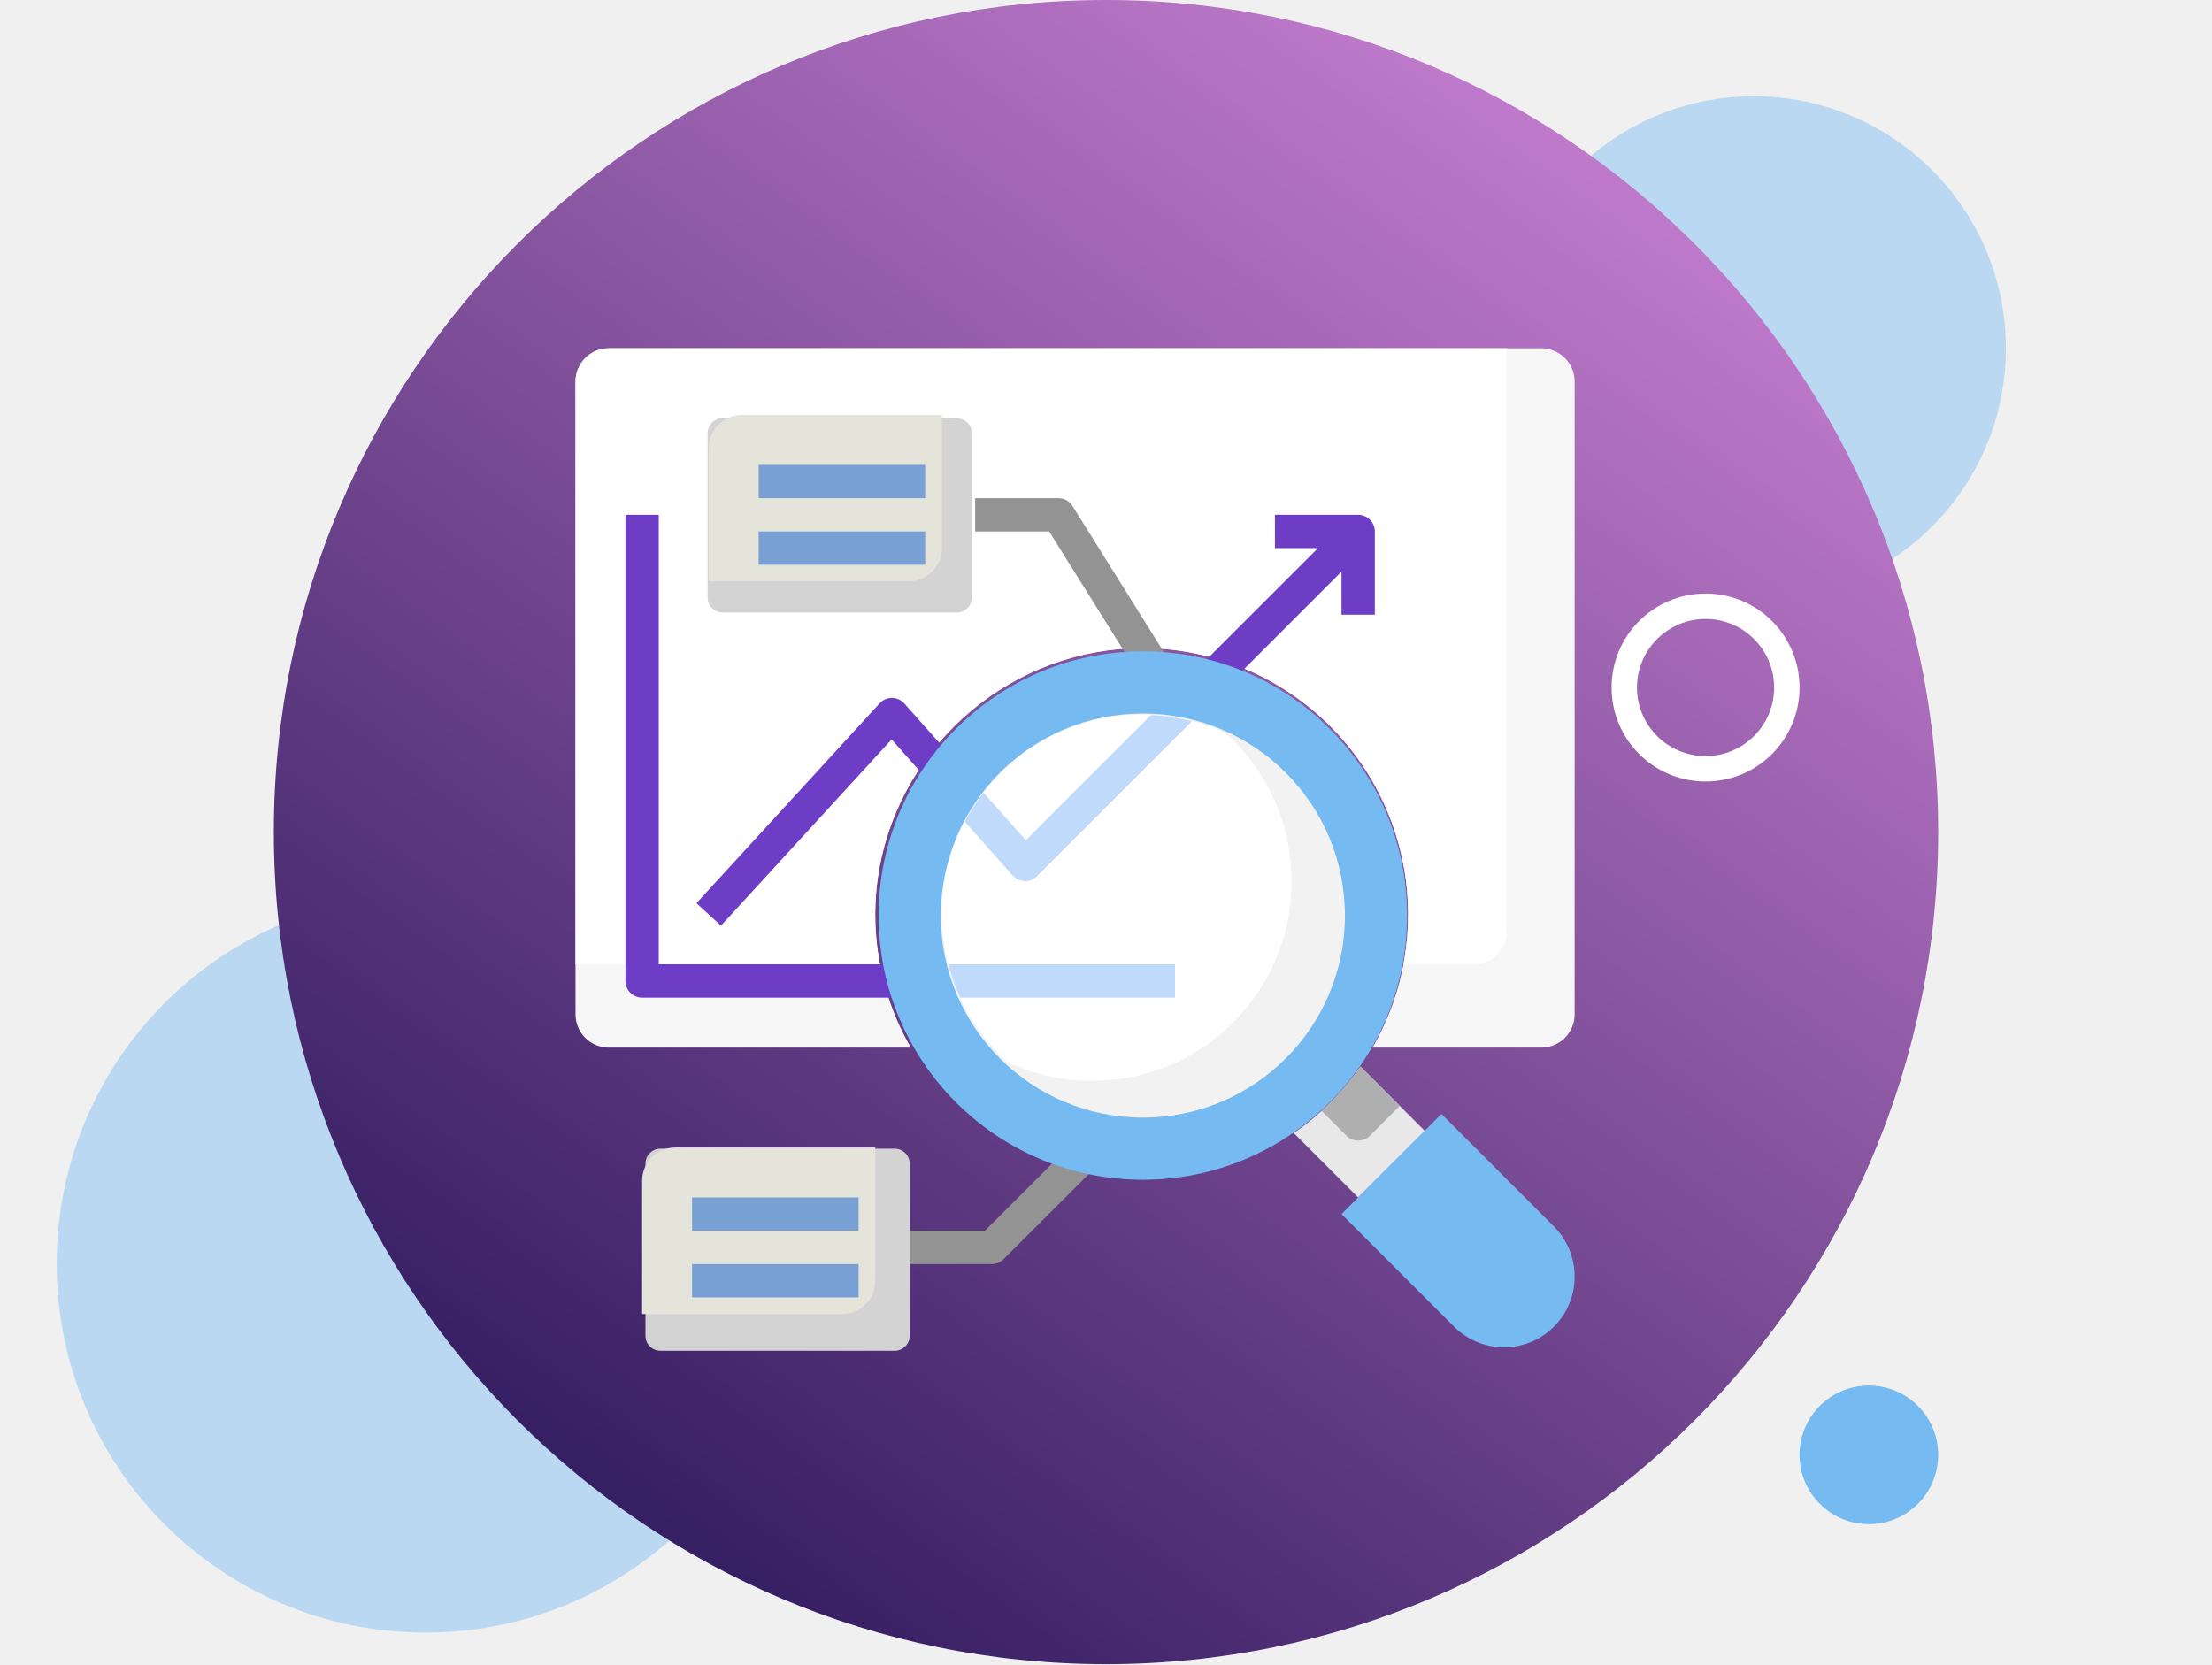
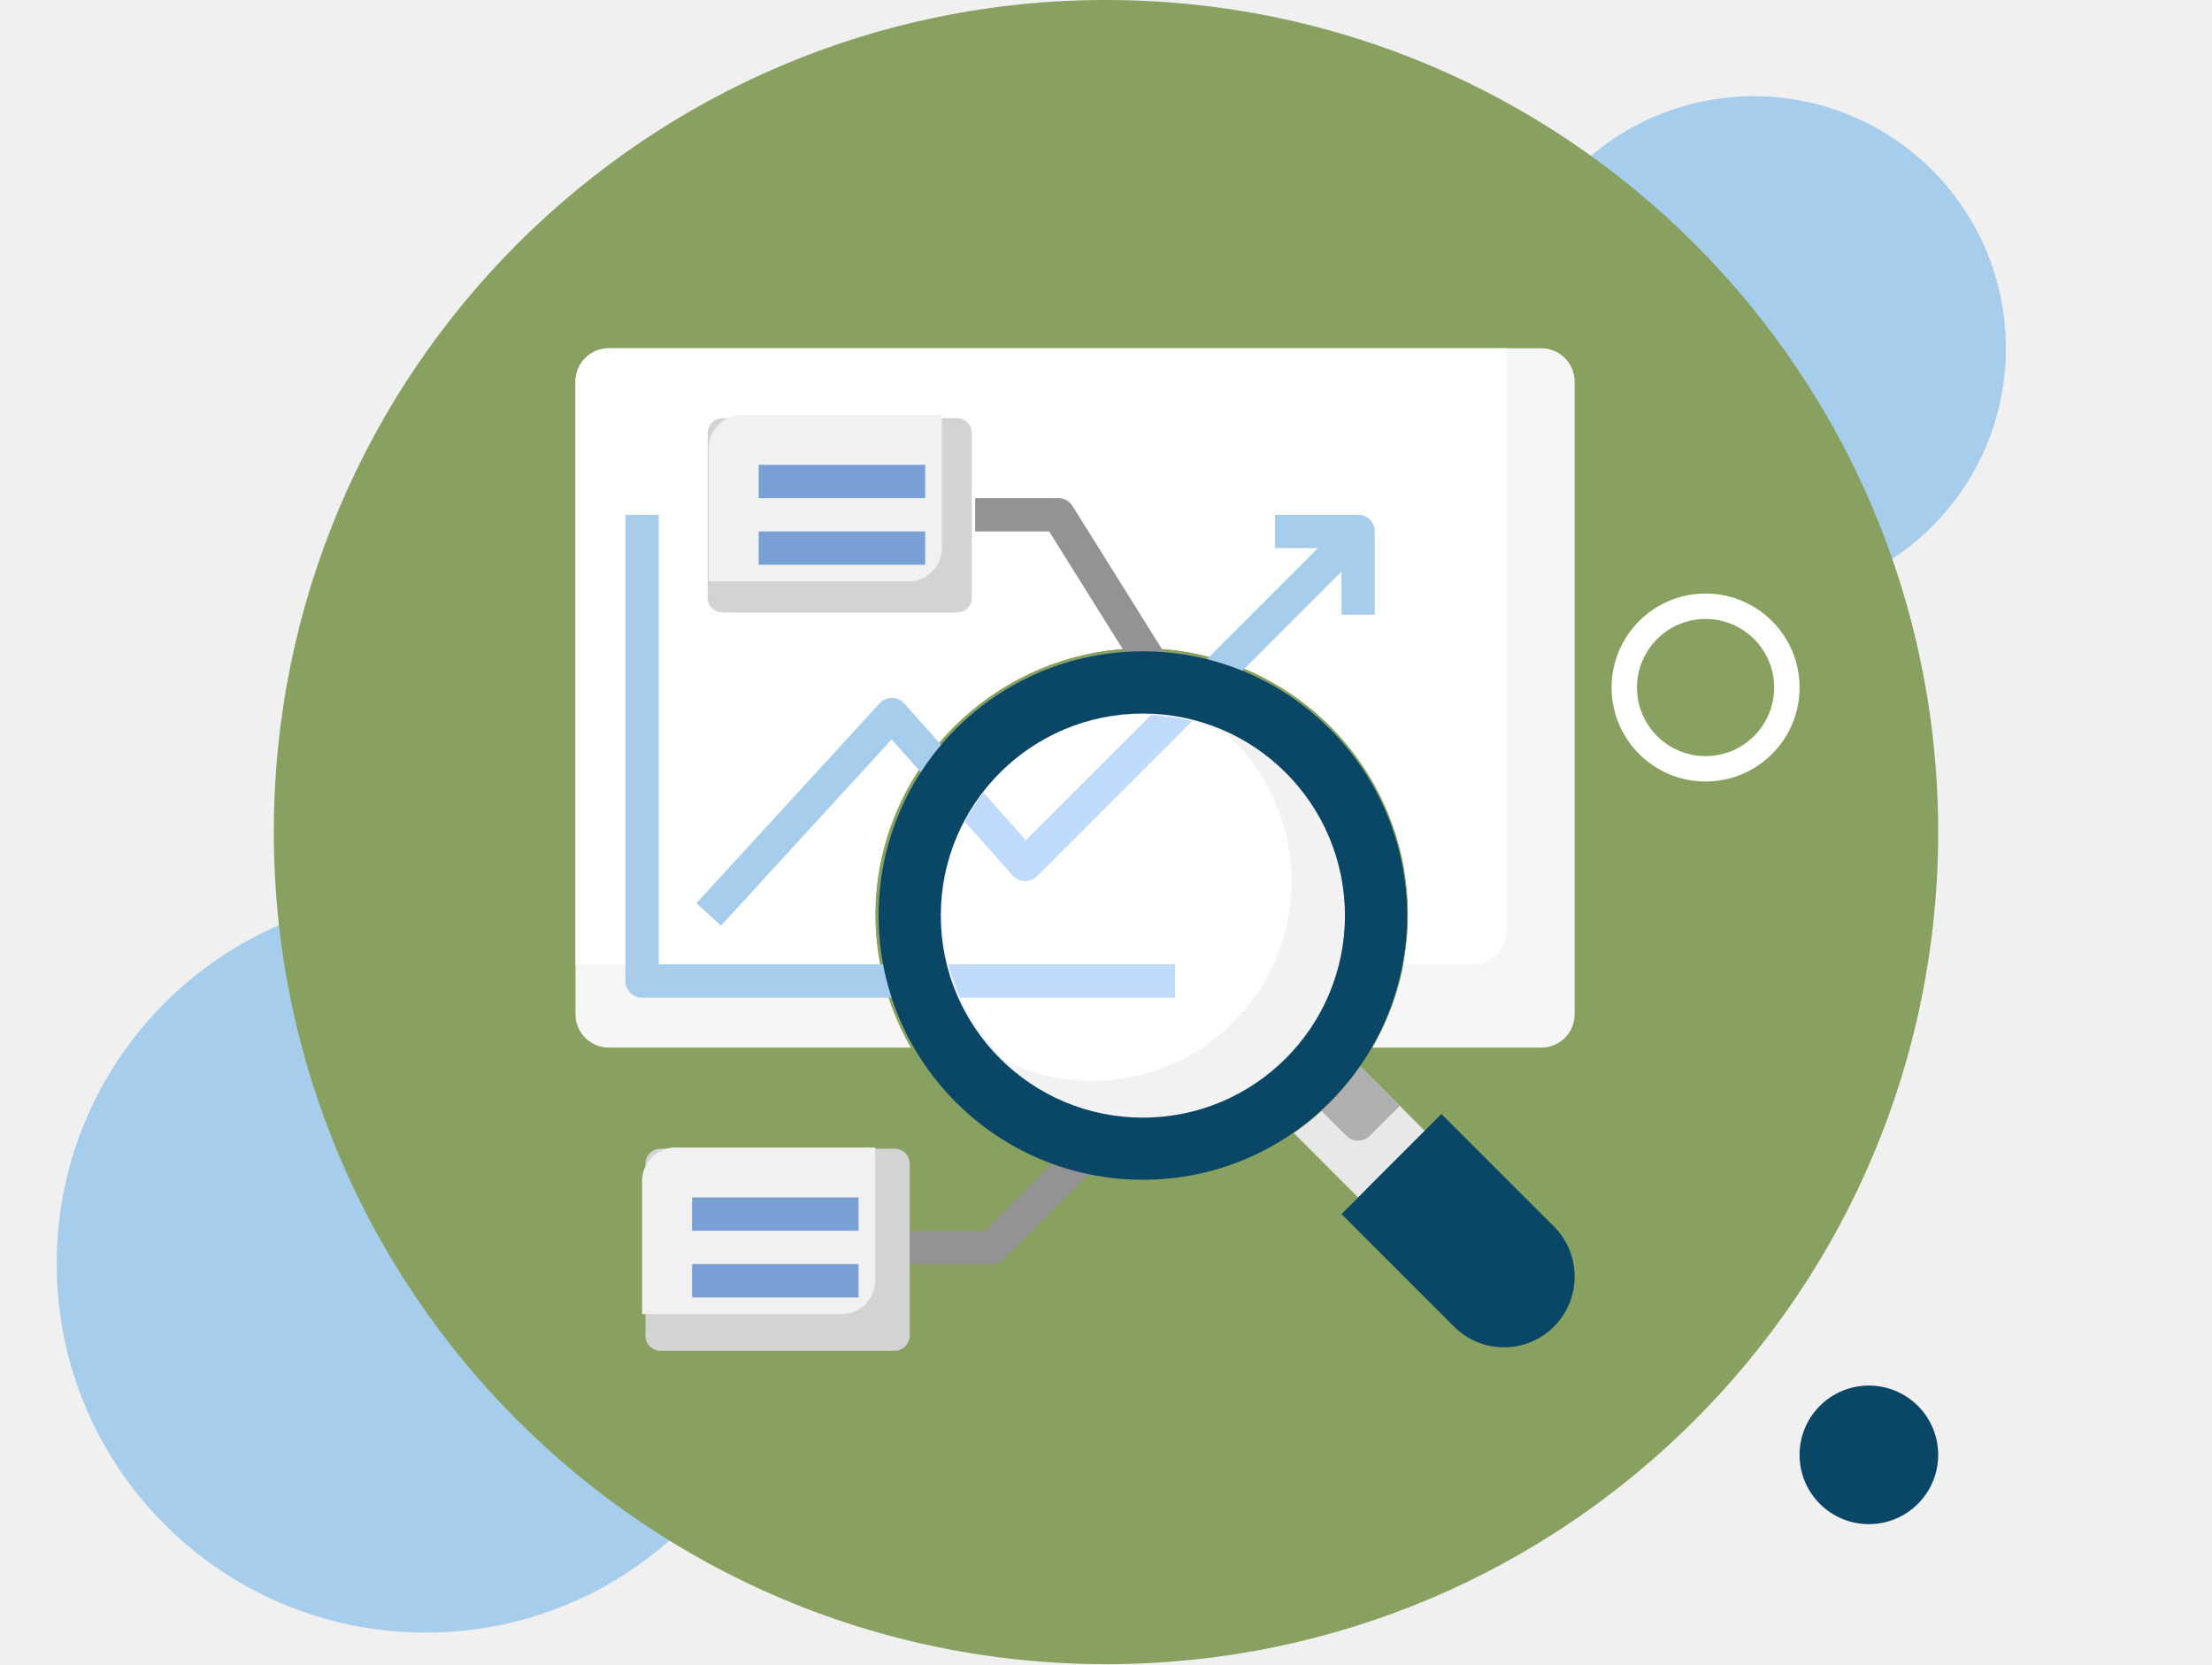
<svg xmlns="http://www.w3.org/2000/svg" width="295" height="221.965" viewBox="0 0 295 221.965">
-   <defs>
-     <linearGradient id="linear-gradient" x1="0.814" y1="0.117" x2="0.236" y2="0.921" gradientUnits="objectBoundingBox">
-       <stop offset="0" stop-color="#be79ca" />
-       <stop offset="1" stop-color="#371f63" />
-     </linearGradient>
-   </defs>
-   <g id="Grupo_1102801" data-name="Grupo 1102801" transform="translate(-1020 -6007.078)">
-     <g id="Grupo_1100796" data-name="Grupo 1100796" transform="translate(789.585 1387.078)">
+   <g id="Grupo_1204394" data-name="Grupo 1204394" transform="translate(-1020 -5982.078)">
+     <g id="Grupo_1100796" data-name="Grupo 1100796" transform="translate(789.585 1362.078)">
      <g id="Grupo_1099952" data-name="Grupo 1099952" transform="translate(230.415 4620)">
-         <path id="Trazado_145968" data-name="Trazado 145968" d="M49.2,0A49.2,49.2,0,1,0,98.4,49.2,49.2,49.2,0,0,0,49.2,0Z" transform="translate(7.561 119.354)" fill="#75baf1" opacity="0.444" />
-         <path id="Trazado_145969" data-name="Trazado 145969" d="M33.618,0A33.618,33.618,0,1,0,67.237,33.618,33.618,33.618,0,0,0,33.618,0Z" transform="translate(200.275 12.836)" fill="#75baf1" opacity="0.444" />
+         <path id="Trazado_145968" data-name="Trazado 145968" d="M49.2,0A49.2,49.2,0,1,0,98.4,49.2,49.2,49.2,0,0,0,49.2,0Z" transform="translate(7.561 119.354)" fill="#a6cdec" />
+         <path id="Trazado_145969" data-name="Trazado 145969" d="M33.618,0A33.618,33.618,0,1,0,67.237,33.618,33.618,33.618,0,0,0,33.618,0Z" transform="translate(200.275 12.836)" fill="#a6cdec" />
        <rect id="Rectángulo_34812" data-name="Rectángulo 34812" width="295" height="221.25" transform="translate(0 0.357)" fill="none" />
-         <path id="Trazado_145967" data-name="Trazado 145967" d="M110.983,0A110.983,110.983,0,1,0,221.966,110.983,110.983,110.983,0,0,0,110.983,0Z" transform="translate(36.517 0)" fill="url(#linear-gradient)" />
-         <path id="Trazado_145971" data-name="Trazado 145971" d="M9.243,0a9.243,9.243,0,1,0,9.243,9.243A9.243,9.243,0,0,0,9.243,0Z" transform="translate(239.996 184.805)" fill="#75baf1" />
+         <path id="Trazado_145967" data-name="Trazado 145967" d="M110.983,0A110.983,110.983,0,1,0,221.966,110.983,110.983,110.983,0,0,0,110.983,0Z" transform="translate(36.517 0)" fill="#88a160" />
+         <path id="Trazado_145971" data-name="Trazado 145971" d="M9.243,0a9.243,9.243,0,1,0,9.243,9.243A9.243,9.243,0,0,0,9.243,0Z" transform="translate(239.996 184.805)" fill="#0a4666" />
        <path id="Elipse_4044" data-name="Elipse 4044" d="M12.535,3.388a9.147,9.147,0,1,1-9.147,9.147,9.158,9.158,0,0,1,9.147-9.147m0-3.388A12.535,12.535,0,1,0,25.071,12.535,12.535,12.535,0,0,0,12.535,0Z" transform="translate(214.926 79.167)" fill="#fff" />
        <g id="Grupo_1101047" data-name="Grupo 1101047" transform="translate(74.75 44.454)">
          <path id="Trazado_874151" data-name="Trazado 874151" d="M108.287,95.275a35.533,35.533,0,1,0-61.557,0H6.442A4.442,4.442,0,0,1,2,90.833V6.442A4.442,4.442,0,0,1,6.442,2H130.808a4.442,4.442,0,0,1,4.442,4.442V90.833a4.442,4.442,0,0,1-4.442,4.442Z" fill="#f6f6f6" />
          <path id="Trazado_874152" data-name="Trazado 874152" d="M126.187,79.729V2H6.442A4.442,4.442,0,0,0,2,6.442V84.171H42.61a34.867,34.867,0,0,1-.118-12.608A35.929,35.929,0,0,1,77.835,41.975a35.509,35.509,0,0,1,34.572,42.2h9.327a4.442,4.442,0,0,0,4.453-4.442Z" fill="#fff" />
          <path id="Trazado_874153" data-name="Trazado 874153" d="M33.1,66.409H22V61.967H32.185L44.859,49.293,48,52.433,34.674,65.758A2.221,2.221,0,0,1,33.1,66.409Z" transform="translate(24.417 57.737)" fill="#939393" />
          <path id="Trazado_874154" data-name="Trazado 874154" d="M62.6,53.716,54.02,45.137a35.755,35.755,0,0,1-8.883,8.883L53.716,62.6Z" transform="translate(52.663 52.663)" fill="#e8e8e8" />
          <path id="Trazado_874155" data-name="Trazado 874155" d="M46.792,51.033l3.331,3.331a2.221,2.221,0,0,0,3.14,0l3.984-3.98L52,45.137A35.857,35.857,0,0,1,46.792,51.033Z" transform="translate(54.683 52.663)" fill="#afafaf" />
-           <path id="Trazado_874156" data-name="Trazado 874156" d="M41.577,76.4H7.221A2.221,2.221,0,0,1,5,74.183V12H9.442V71.962H41.577Z" transform="translate(3.662 12.208)" fill="#6e3dc6" />
-           <path id="Trazado_874157" data-name="Trazado 874157" d="M12.537,53.372l-3.274-3L33.692,23.72A2.221,2.221,0,0,1,35.329,23h.018a2.221,2.221,0,0,1,1.643.744l5.921,6.662L39.58,33.36l-4.286-4.826Z" transform="translate(8.867 25.637)" fill="#6e3dc6" />
-           <path id="Trazado_874158" data-name="Trazado 874158" d="M61.325,48,48,61.325,63.006,76.331A9.422,9.422,0,1,0,76.331,63.006Z" transform="translate(56.158 56.158)" fill="#75baf1" />
-           <path id="Trazado_874159" data-name="Trazado 874159" d="M59.494,48,49.5,57.994,61.175,69.669a9.4,9.4,0,0,0,15.45-3.331A9.392,9.392,0,0,0,74.5,63.006Z" transform="translate(57.989 56.158)" fill="#75baf1" />
-           <path id="Trazado_874160" data-name="Trazado 874160" d="M60.3,12H49.2v4.442h5.743L39.744,31.637l3.14,3.14L58.079,19.582v5.743h4.442v-11.1A2.221,2.221,0,0,0,60.3,12Z" transform="translate(46.079 12.208)" fill="#6e3dc6" />
+           <path id="Trazado_874156" data-name="Trazado 874156" d="M41.577,76.4H7.221A2.221,2.221,0,0,1,5,74.183V12H9.442V71.962H41.577Z" transform="translate(3.662 12.208)" fill="#a6cdec" />
+           <path id="Trazado_874157" data-name="Trazado 874157" d="M12.537,53.372l-3.274-3L33.692,23.72A2.221,2.221,0,0,1,35.329,23h.018a2.221,2.221,0,0,1,1.643.744l5.921,6.662L39.58,33.36l-4.286-4.826Z" transform="translate(8.867 25.637)" fill="#a6cdec" />
+           <path id="Trazado_874158" data-name="Trazado 874158" d="M61.325,48,48,61.325,63.006,76.331A9.422,9.422,0,1,0,76.331,63.006Z" transform="translate(56.158 56.158)" fill="#0a4666" />
+           <path id="Trazado_874159" data-name="Trazado 874159" d="M59.494,48,49.5,57.994,61.175,69.669a9.4,9.4,0,0,0,15.45-3.331A9.392,9.392,0,0,0,74.5,63.006Z" transform="translate(57.989 56.158)" fill="#0a4666" />
+           <path id="Trazado_874160" data-name="Trazado 874160" d="M60.3,12H49.2v4.442h5.743L39.744,31.637l3.14,3.14L58.079,19.582v5.743h4.442v-11.1A2.221,2.221,0,0,0,60.3,12Z" transform="translate(46.079 12.208)" fill="#a6cdec" />
          <rect id="Rectángulo_401281" data-name="Rectángulo 401281" width="35.24" height="25.912" rx="2" transform="translate(19.62 11.328)" fill="#d3d3d3" />
-           <path id="Trazado_874161" data-name="Trazado 874161" d="M41.092,23.767V6H14.442A4.442,4.442,0,0,0,10,10.442V28.208H36.65A4.442,4.442,0,0,0,41.092,23.767Z" transform="translate(9.767 4.883)" fill="#e5e4da" />
+           <path id="Trazado_874161" data-name="Trazado 874161" d="M41.092,23.767V6H14.442A4.442,4.442,0,0,0,10,10.442V28.208H36.65A4.442,4.442,0,0,0,41.092,23.767Z" transform="translate(9.767 4.883)" fill="#f1f1f1" />
          <path id="Trazado_874162" data-name="Trazado 874162" d="M13,9H35.208v4.442H13Z" transform="translate(13.429 8.546)" fill="#78a0d4" />
          <path id="Trazado_874163" data-name="Trazado 874163" d="M13,13H35.208v4.442H13Z" transform="translate(13.429 13.429)" fill="#78a0d4" />
          <rect id="Rectángulo_401282" data-name="Rectángulo 401282" width="35.24" height="26.949" rx="2" transform="translate(11.328 108.758)" fill="#d3d3d3" />
-           <path id="Trazado_874164" data-name="Trazado 874164" d="M37.092,67.767V50H10.442A4.442,4.442,0,0,0,6,54.442V72.208H32.65A4.442,4.442,0,0,0,37.092,67.767Z" transform="translate(4.883 58.6)" fill="#e5e4da" />
+           <path id="Trazado_874164" data-name="Trazado 874164" d="M37.092,67.767V50H10.442A4.442,4.442,0,0,0,6,54.442V72.208H32.65A4.442,4.442,0,0,0,37.092,67.767Z" transform="translate(4.883 58.6)" fill="#f1f1f1" />
          <path id="Trazado_874165" data-name="Trazado 874165" d="M9,53H31.208v4.442H9Z" transform="translate(8.546 62.262)" fill="#78a0d4" />
          <path id="Trazado_874166" data-name="Trazado 874166" d="M9,57H31.208v4.442H9Z" transform="translate(8.546 67.146)" fill="#78a0d4" />
          <path id="Trazado_874167" data-name="Trazado 874167" d="M47.5,34.046l-11.628-18.6H26V11H37.1a2.221,2.221,0,0,1,1.883,1.044l12.281,19.65Z" transform="translate(29.3 10.987)" fill="#939393" />
-           <circle id="Elipse_11529" data-name="Elipse 11529" cx="35.24" cy="35.24" r="35.24" transform="translate(42.423 42.423)" fill="#75baf1" />
+           <circle id="Elipse_11529" data-name="Elipse 11529" cx="35.24" cy="35.24" r="35.24" transform="translate(42.423 42.423)" fill="#0a4666" />
          <circle id="Elipse_11530" data-name="Elipse 11530" cx="26.949" cy="26.949" r="26.949" transform="translate(50.715 50.715)" fill="#f2f2f2" />
          <path id="Trazado_874168" data-name="Trazado 874168" d="M70.639,46.207A26.55,26.55,0,0,0,61.9,26.513,26.617,26.617,0,0,0,32.74,70.341a26.606,26.606,0,0,0,37.9-24.134Z" transform="translate(26.857 26.859)" fill="#fff" />
          <g id="Grupo_1101046" data-name="Grupo 1101046" transform="translate(51.731 50.92)">
            <path id="Trazado_874169" data-name="Trazado 874169" d="M25.963,43.442H54.612V39H24.393a26.416,26.416,0,0,0,1.57,4.442Z" transform="translate(-24.393 -5.75)" fill="#c0dafc" />
            <path id="Trazado_874170" data-name="Trazado 874170" d="M50.212,24.028l-16.69,16.69L27.875,34.37a26.688,26.688,0,0,0-2.5,3.873l6.387,7.187a2.221,2.221,0,0,0,1.6.744h.069a2.221,2.221,0,0,0,1.57-.65l20.674-20.67a26.459,26.459,0,0,0-5.459-.826Z" transform="translate(-23.195 -24.028)" fill="#c0dafc" />
          </g>
        </g>
      </g>
    </g>
  </g>
</svg>
